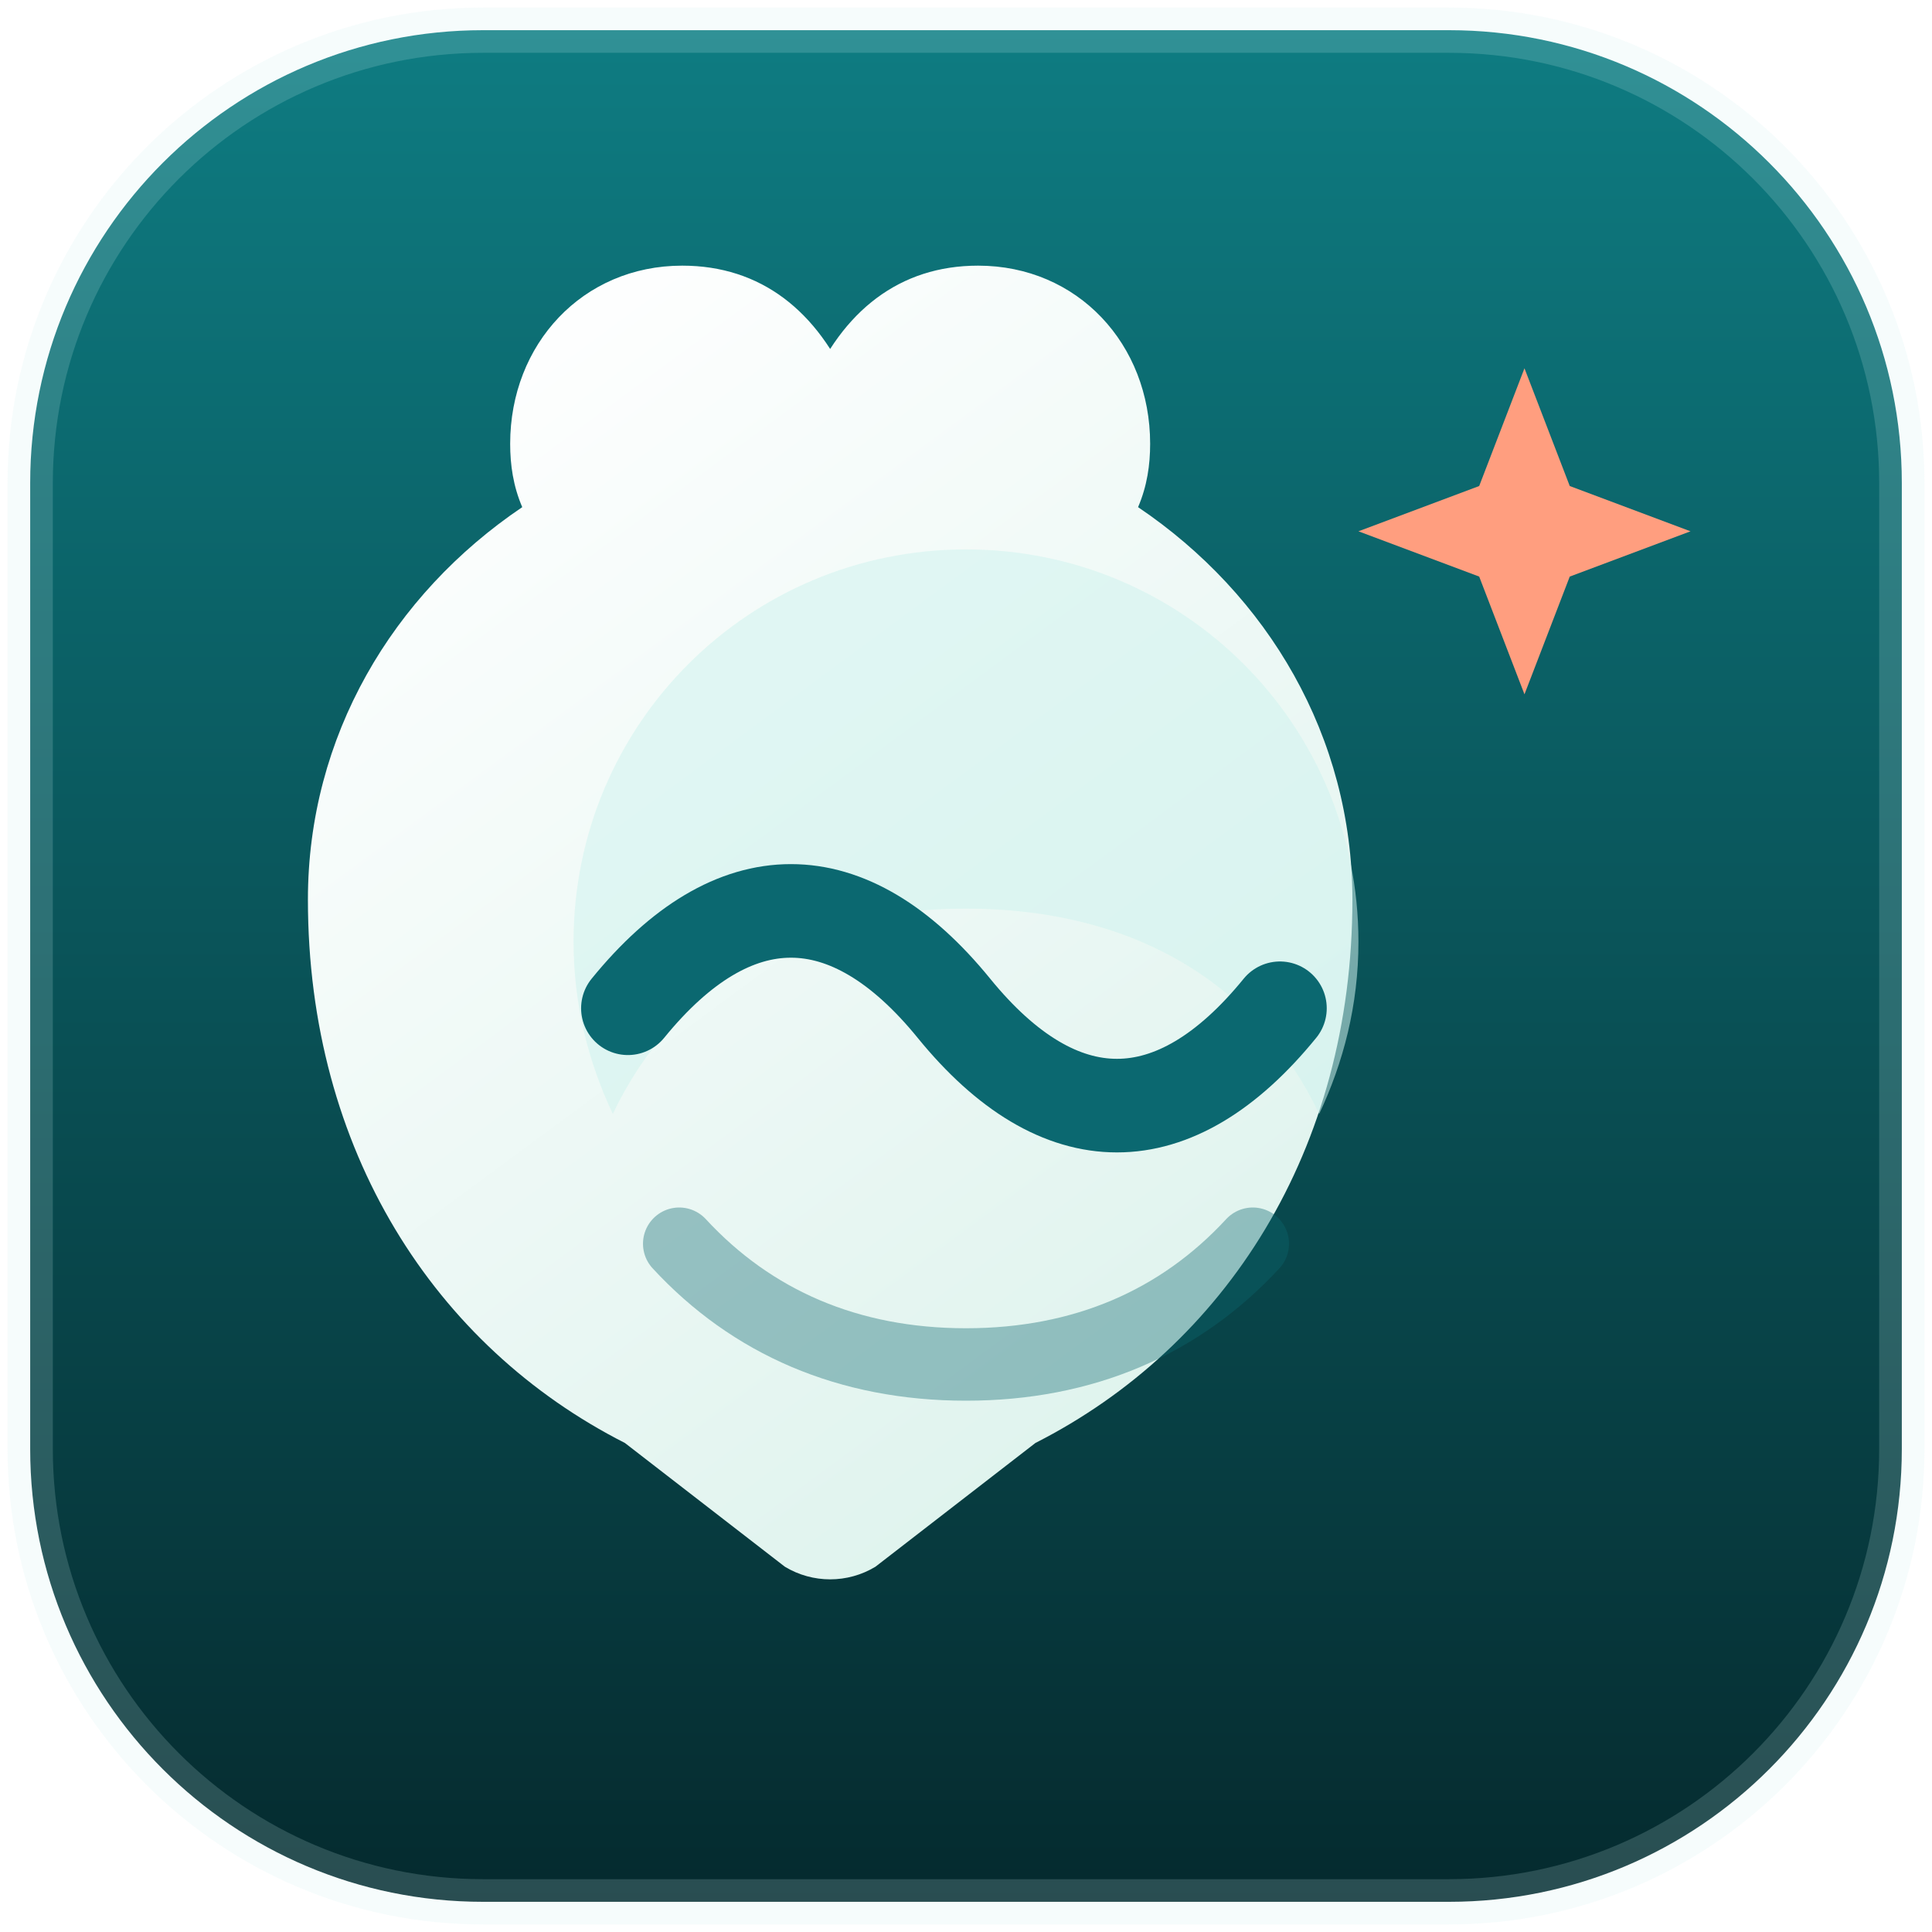
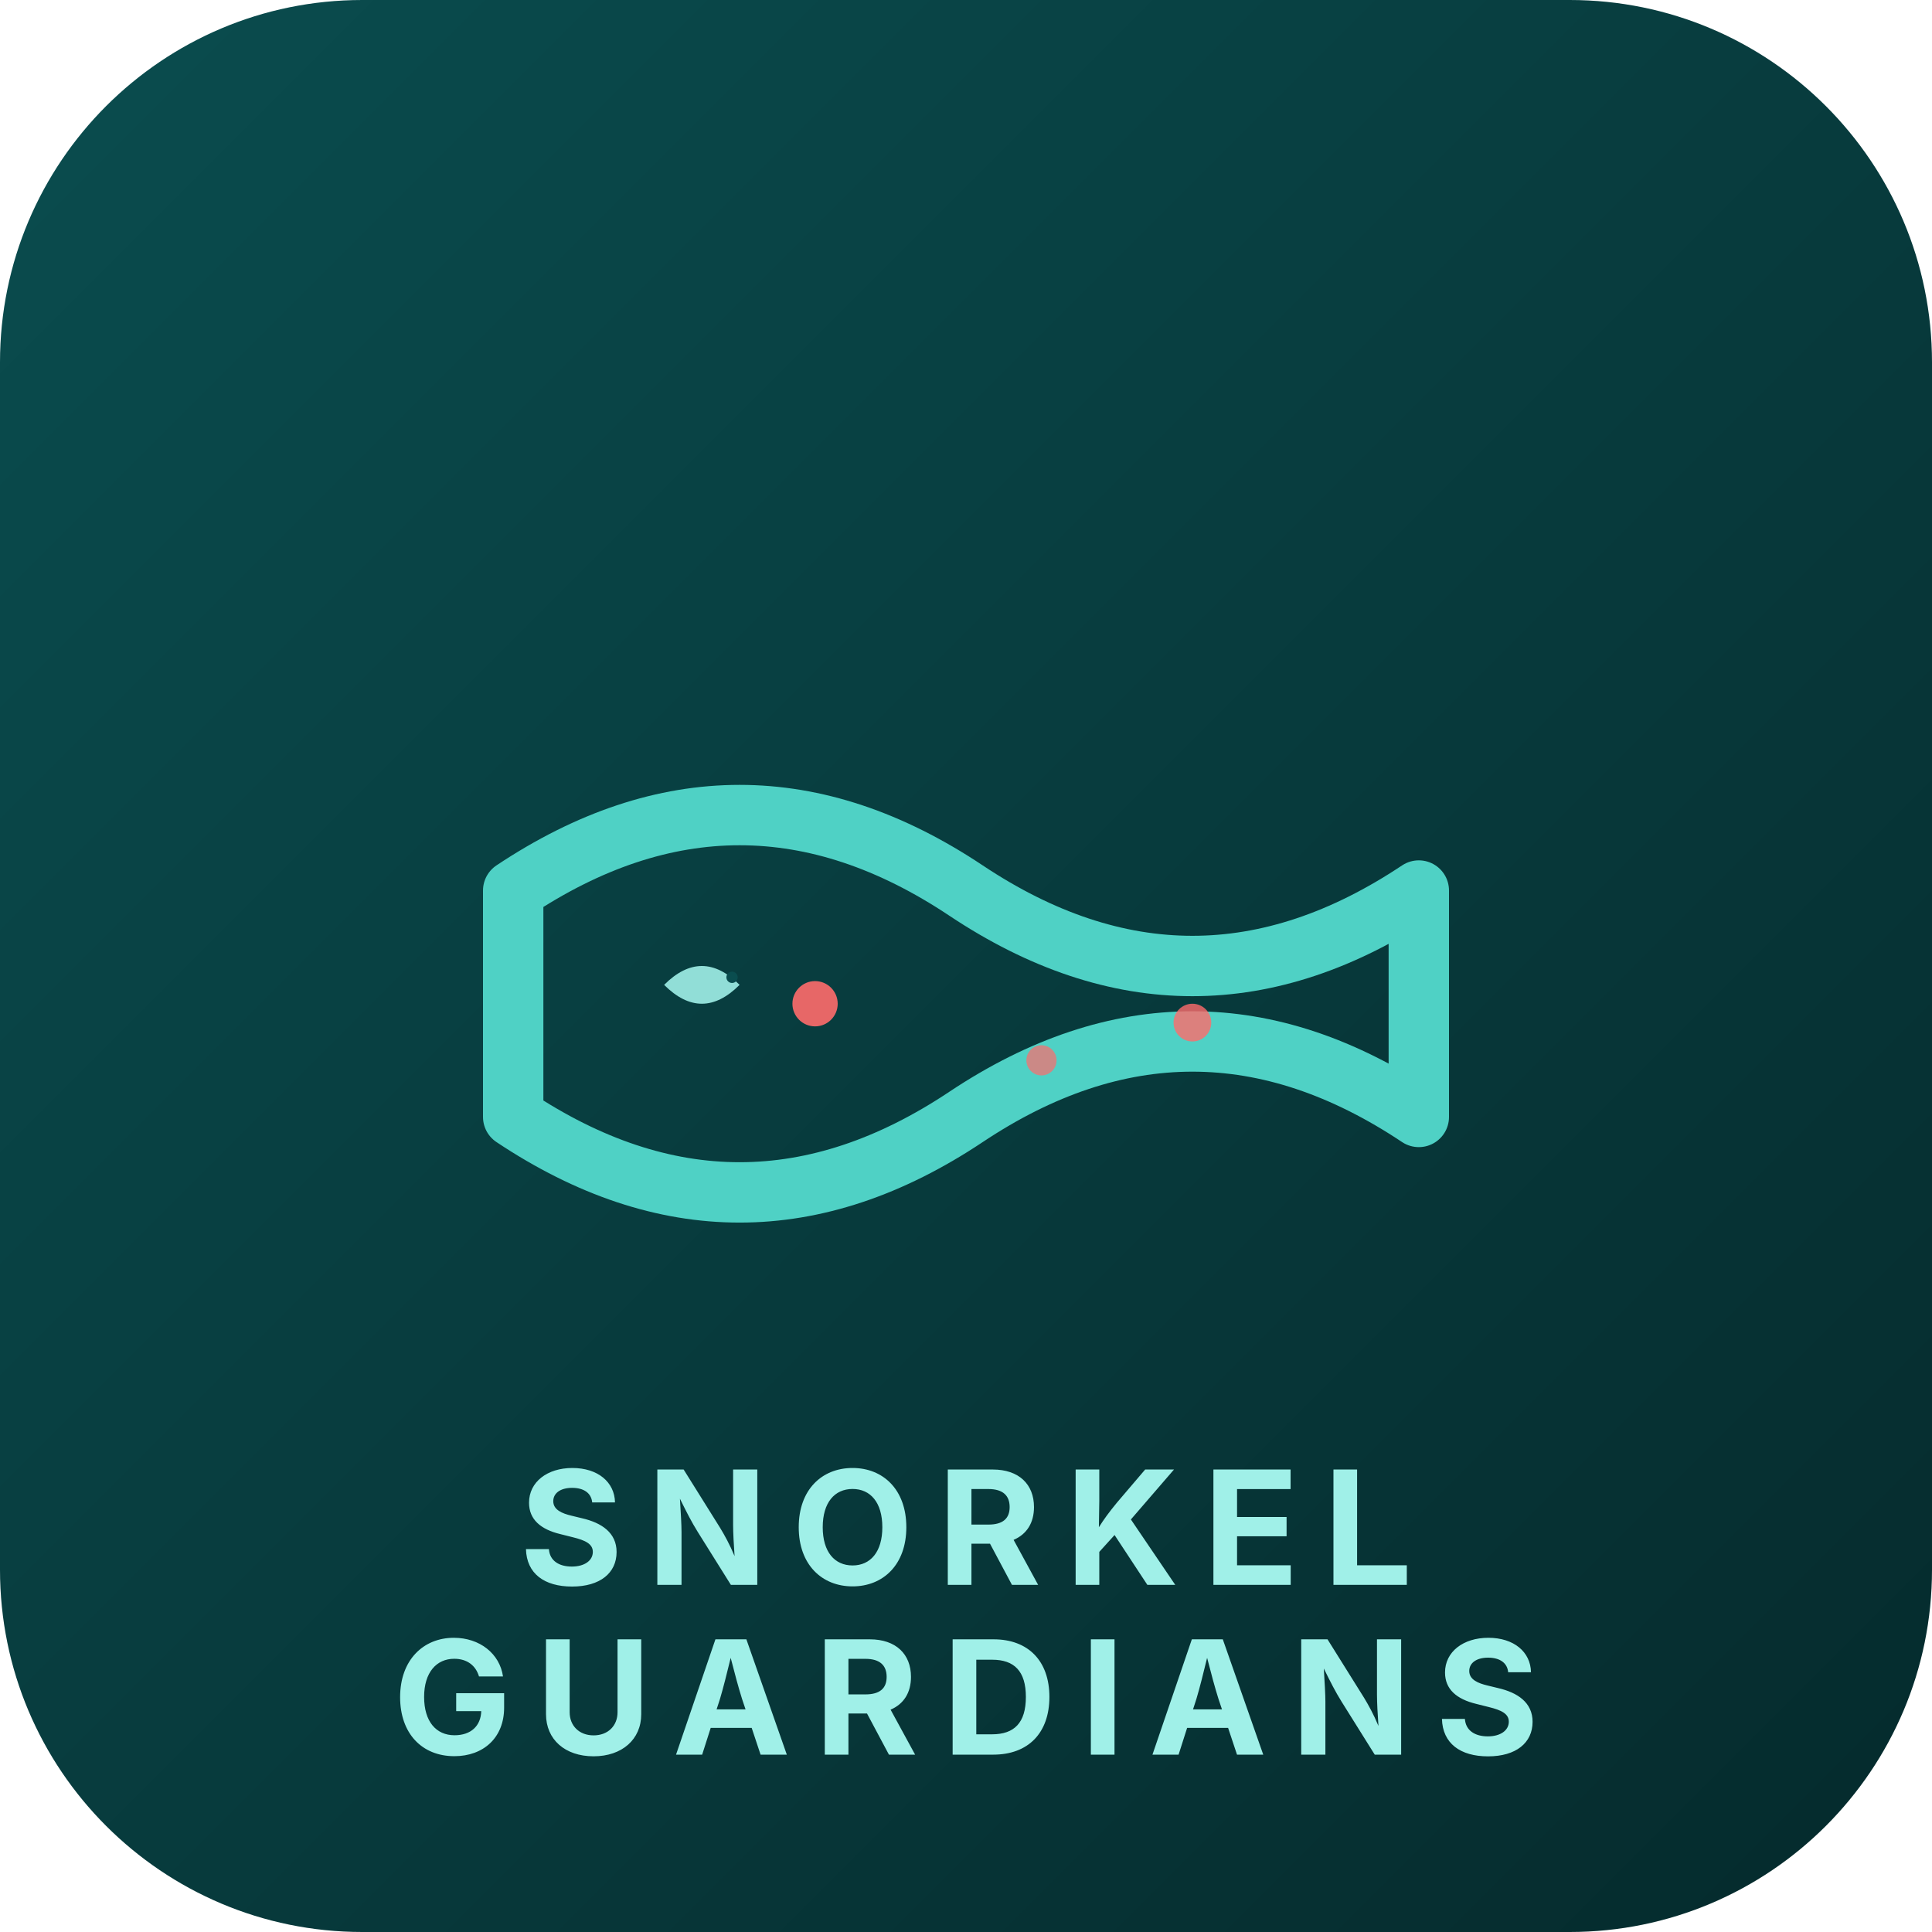
- <svg xmlns="http://www.w3.org/2000/svg" viewBox="0 0 64 64" width="64" height="64" role="img" aria-label="Snorkel Guardians">
+ <svg xmlns="http://www.w3.org/2000/svg" width="512" height="512" viewBox="0 0 512 512">
  <defs>
-     <linearGradient id="sgTile" x1="0" y1="0" x2="0" y2="1">
-       <stop offset="0" stop-color="#0E7C82" />
-       <stop offset="1" stop-color="#052A2E" />
-     </linearGradient>
-     <linearGradient id="sgShell" x1="0.2" y1="0" x2="0.8" y2="1">
-       <stop offset="0" stop-color="#FFFFFF" />
-       <stop offset="1" stop-color="#DCF2EC" />
+     <linearGradient id="bg" x1="0%" y1="0%" x2="100%" y2="100%">
+       <stop offset="0%" style="stop-color:#0a4d4f;stop-opacity:1" />
+       <stop offset="100%" style="stop-color:#052a2c;stop-opacity:1" />
    </linearGradient>
  </defs>
-   <rect x="1" y="1" width="62" height="62" rx="15" fill="url(#sgTile)" />
-   <rect x="1" y="1" width="62" height="62" rx="15" fill="none" stroke="#CFF3EE" stroke-opacity=".18" stroke-width="1.5" />
-   <path d="M28.2 12.9c-1.1-2.6-3-4.1-5.6-4.1-3.3 0-5.7 2.6-5.7 5.9 0 .7.1 1.4.4 2.1-4.3 2.9-7.1 7.6-7.1 13 0 8.3 4.2 14.8 10.5 18l5.3 4.1a2.9 2.9 0 0 0 3 0l5.3-4.1c6.3-3.2 10.5-9.7 10.5-18 0-5.4-2.8-10.1-7.1-13 .3-.7.4-1.4.4-2.1 0-3.3-2.4-5.9-5.7-5.9-2.6 0-4.5 1.5-5.6 4.1a11 11 0 0 0-3.8 0z" fill="url(#sgShell)" />
-   <path d="M32 18.2c7.2 0 13 5.8 13 13 0 2.1-.5 4-1.3 5.7-2-4.2-6-6.8-11.7-6.8s-9.7 2.6-11.7 6.8c-.8-1.7-1.3-3.6-1.3-5.7 0-7.2 5.8-13 13-13z" fill="#CFF3EE" opacity=".55" />
-   <g fill="none" stroke="#0B6870" stroke-width="3.1" stroke-linecap="round">
-     <path d="M20.8 33.4c3.5-4.3 7.3-4.3 10.8 0s7.3 4.3 10.8 0" />
+   <rect width="512" height="512" rx="96" fill="url(#bg)" />
+   <g transform="translate(256, 256)">
+     <path d="M -120 -20 Q -60 -60 0 -20 Q 60 20 120 -20 L 120 40 Q 60 0 0 40 Q -60 80 -120 40 Z" fill="none" stroke="#4fd1c5" stroke-width="16" stroke-linecap="round" stroke-linejoin="round" />
+     <circle cx="-40" cy="10" r="6" fill="#ff6b6b" opacity="0.9" />
+     <circle cx="20" cy="25" r="4" fill="#ff6b6b" opacity="0.7" />
+     <circle cx="60" cy="15" r="5" fill="#ff6b6b" opacity="0.8" />
+     <path d="M -80 5 Q -70 -5 -60 5 Q -70 15 -80 5 Z" fill="#a0f0e8" opacity="0.9" />
+     <circle cx="-62" cy="3" r="1.5" fill="#0a4d4f" />
  </g>
-   <path d="M22.5 41.2c2.4 2.6 5.6 4 9.5 4s7.1-1.4 9.5-4" fill="none" stroke="#0B6870" stroke-opacity=".38" stroke-width="2.4" stroke-linecap="round" />
-   <path d="M50.5 12.2l1.5 3.9 4 1.5-4 1.5-1.5 3.9-1.5-3.9-4-1.5 4-1.5z" fill="#FF9E7F" />
+   <text x="256" y="420" font-family="Inter, -apple-system, BlinkMacSystemFont, sans-serif" font-size="42" font-weight="700" fill="#a0f0e8" text-anchor="middle" letter-spacing="0.15em">SNORKEL</text>
+   <text x="256" y="465" font-family="Inter, -apple-system, BlinkMacSystemFont, sans-serif" font-size="42" font-weight="700" fill="#a0f0e8" text-anchor="middle" letter-spacing="0.15em">GUARDIANS</text>
</svg>
